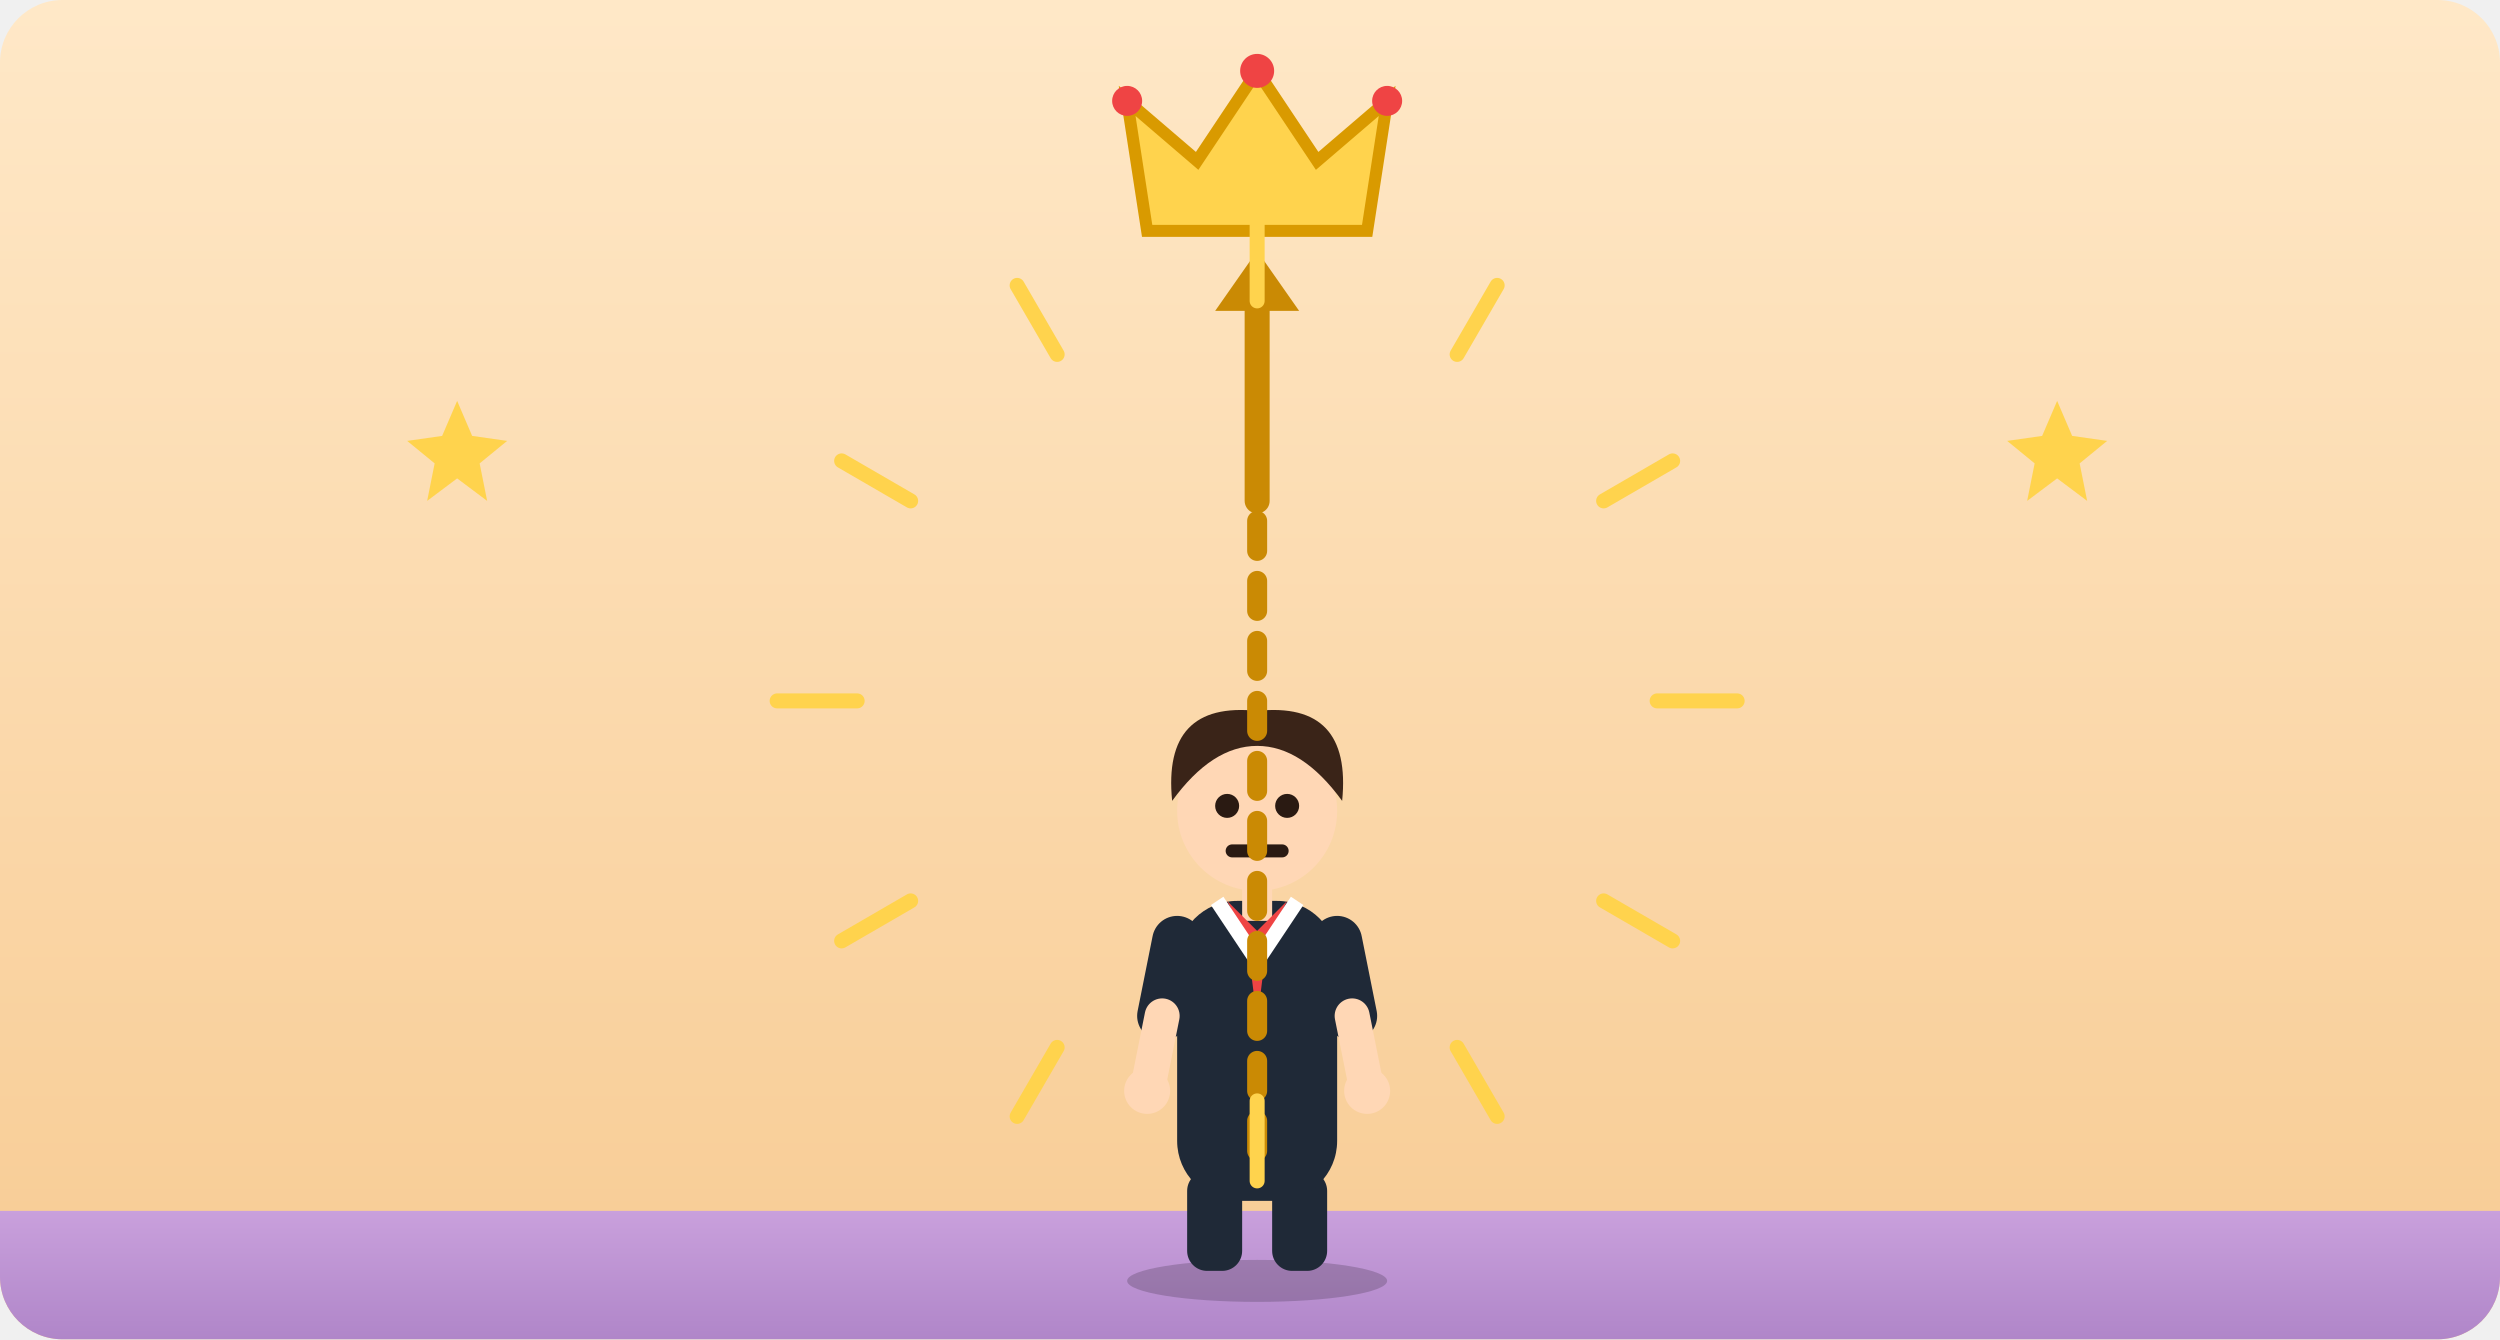
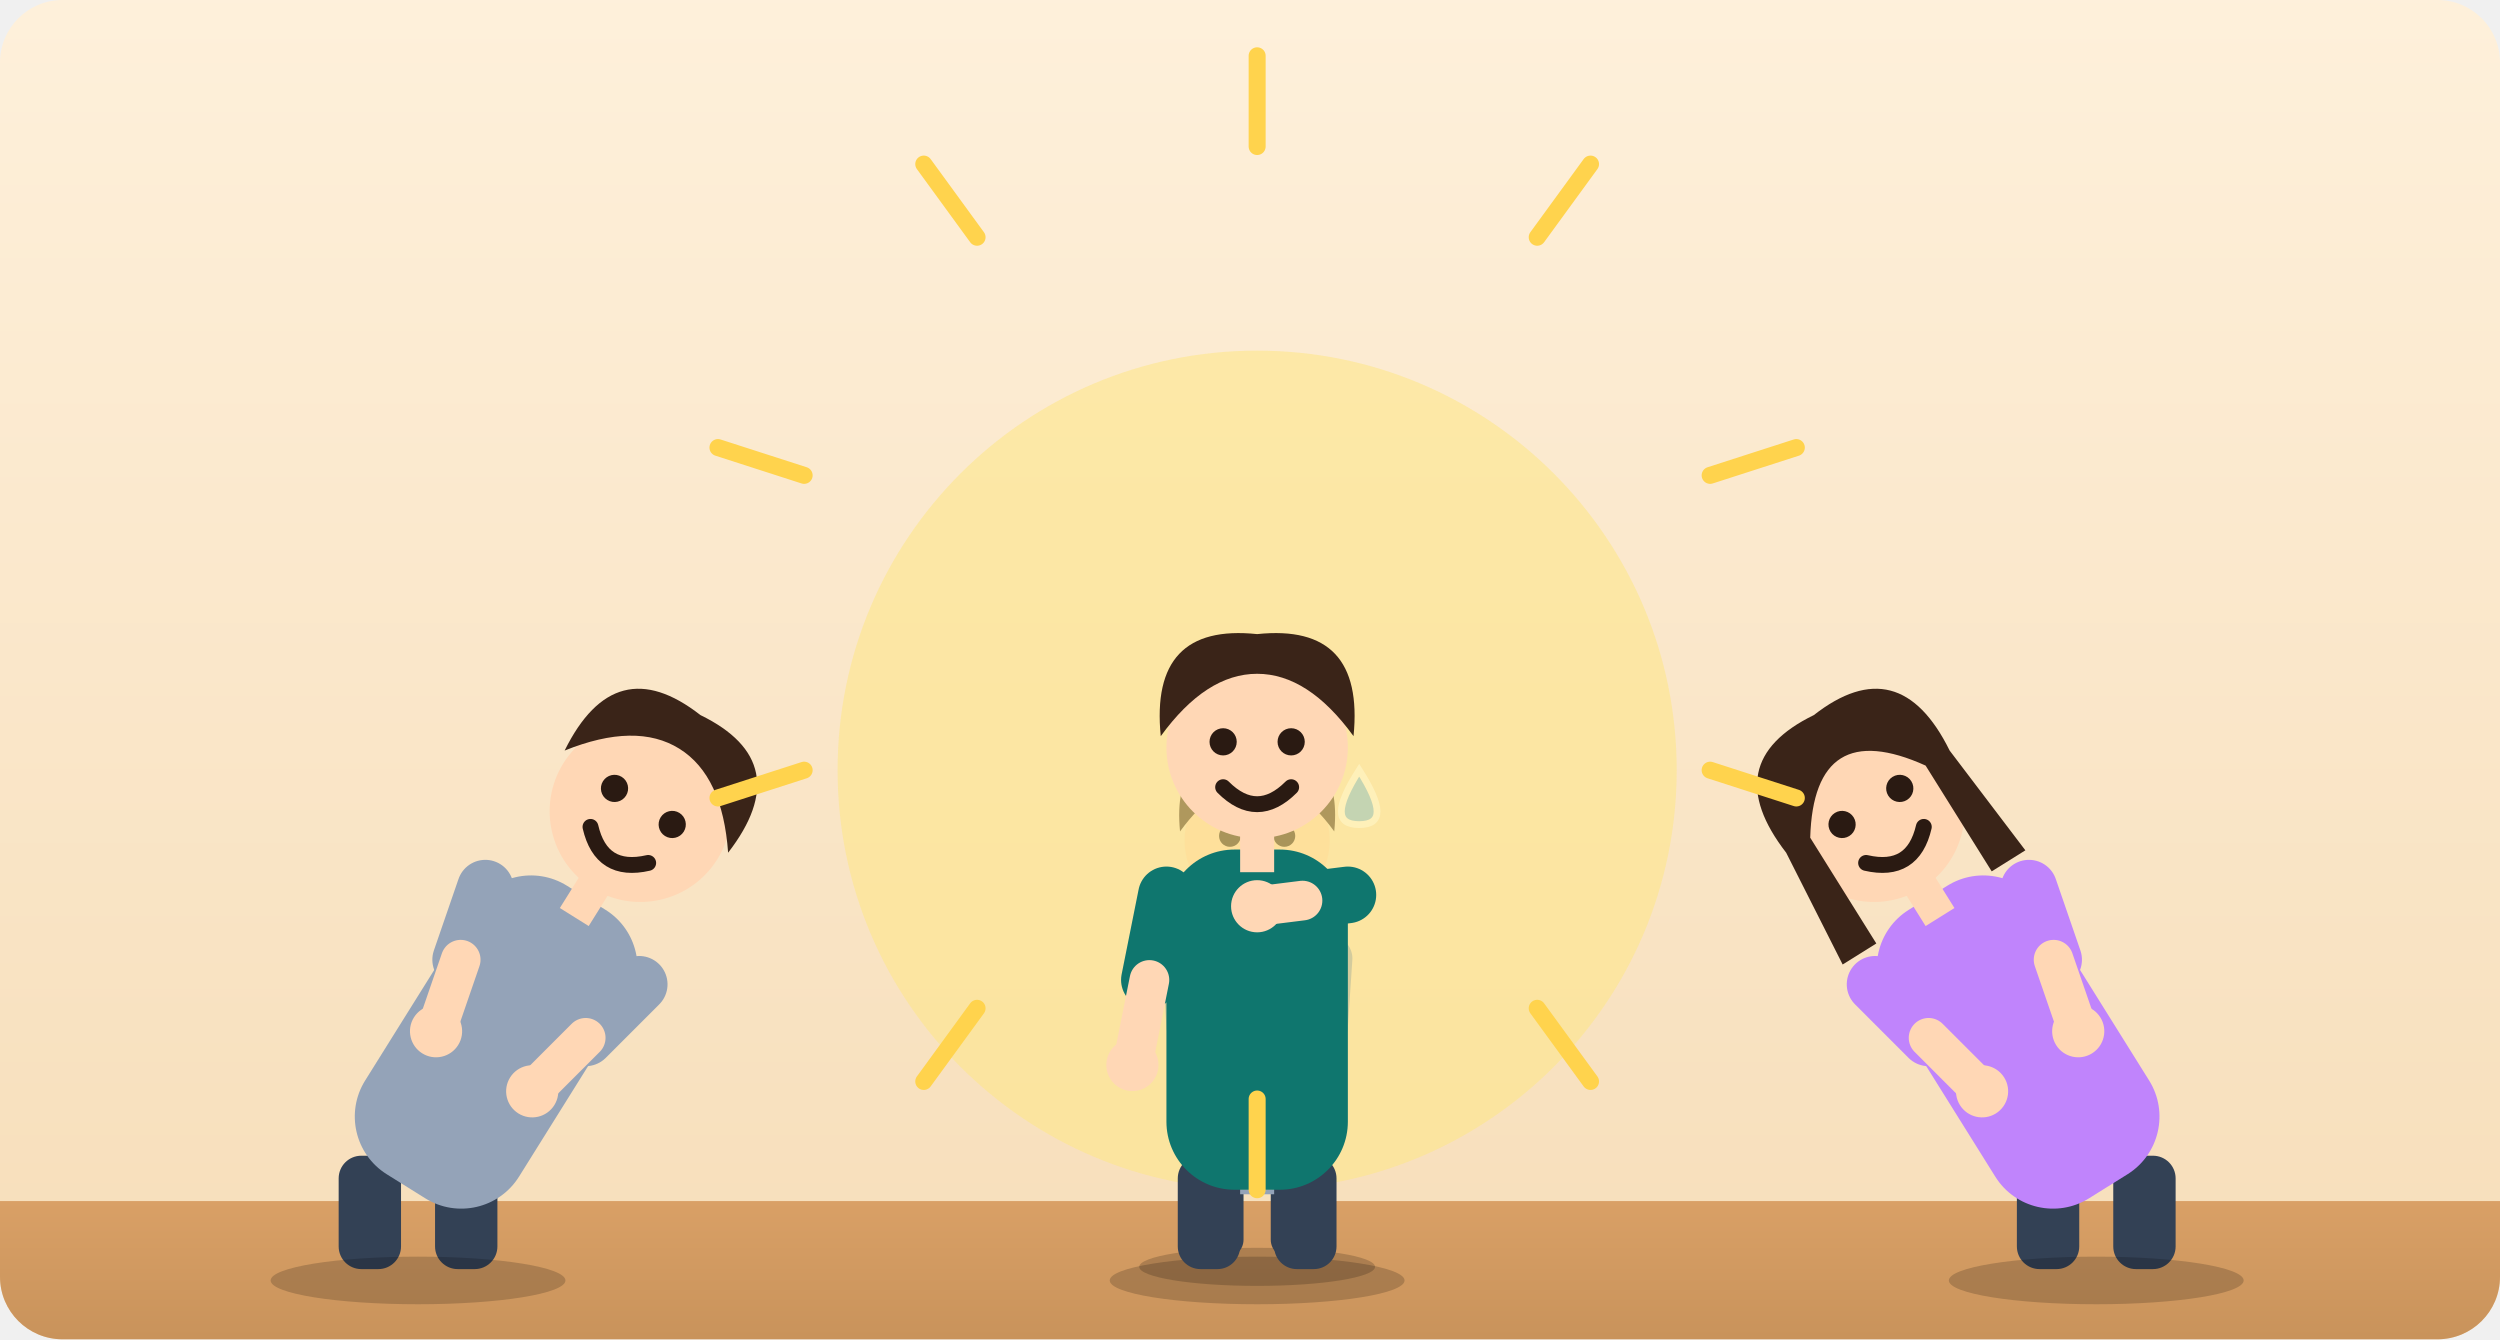
- <svg xmlns="http://www.w3.org/2000/svg" data-n="3" data-t="1" data-c="#ca8a04" viewBox="0 0 560 300" role="img" aria-label="어떤 상황에서도 가슴을 펴고 턱을 당당히 든 품위와 존엄">
+ <svg xmlns="http://www.w3.org/2000/svg" data-n="3" data-t="1" data-c="#a16207" viewBox="0 0 560 300" role="img" aria-label="움츠렸던 사람이 허리를 펴고 당당히 서자 주변 사람들이 정중히 고개를 숙인다 — 존엄, 품위">
  <defs>
    <clipPath id="dignity_clip">
      <rect width="560" height="300" rx="14" />
    </clipPath>
    <linearGradient id="dignity_sky" x1="0" y1="0" x2="0" y2="1">
-       <stop offset="0" stop-color="#ffe9c9" />
-       <stop offset="1" stop-color="#f7c98f" />
+       <stop offset="0" stop-color="#fff3e0" />
+       <stop offset="1" stop-color="#f6dcb6" />
    </linearGradient>
    <linearGradient id="dignity_gr" x1="0" y1="0" x2="0" y2="1">
-       <stop offset="0" stop-color="#c9a0dc" />
-       <stop offset="1" stop-color="#9a6fb8" />
+       <stop offset="0" stop-color="#d9a066" />
+       <stop offset="1" stop-color="#b98650" />
    </linearGradient>
  </defs>
  <g clip-path="url(#dignity_clip)">
-     <g transform="translate(-32 -11) scale(1.12)">
+     <g transform="translate(-74 -51) scale(1.27)">
      <rect width="560" height="300" fill="url(#dignity_sky)" />
      <rect x="0" y="252" width="560" height="48" fill="url(#dignity_gr)" />
-       <g class="vs up" data-s="1">
-         <g transform="translate(280 254)">
+       <g class="vs up" data-s="1" data-e="1">
+         <g transform="translate(280 254) scale(0.8)">
          <ellipse cx="0" cy="12" rx="26" ry="4.2" fill="#000" fill-opacity="0.18" />
-           <rect x="-14" y="-10" width="11" height="20" rx="4" fill="#1f2937" />
-           <rect x="3" y="-10" width="11" height="20" rx="4" fill="#1f2937" />
-           <rect x="-16" y="-64" width="32" height="60" rx="12" fill="#1f2937" />
-           <path d="M-16 -56L-19 -41" fill="none" stroke="#1f2937" stroke-width="10" stroke-linecap="round" stroke-linejoin="round" />
-           <path d="M-19 -41L-22 -26" fill="none" stroke="#ffd7b5" stroke-width="7" stroke-linecap="round" stroke-linejoin="round" />
-           <circle cx="-22" cy="-26" r="4.6" fill="#ffd7b5" />
-           <path d="M16 -56L19 -41" fill="none" stroke="#1f2937" stroke-width="10" stroke-linecap="round" stroke-linejoin="round" />
-           <path d="M19 -41L22 -26" fill="none" stroke="#ffd7b5" stroke-width="7" stroke-linecap="round" stroke-linejoin="round" />
-           <circle cx="22" cy="-26" r="4.6" fill="#ffd7b5" />
+           <rect x="-14" y="-10" width="11" height="20" rx="4" fill="#334155" />
+           <rect x="3" y="-10" width="11" height="20" rx="4" fill="#334155" />
+           <rect x="-16" y="-64" width="32" height="60" rx="12" fill="#94a3b8" />
+           <path d="M-16 -56L-15 -41" fill="none" stroke="#94a3b8" stroke-width="10" stroke-linecap="round" stroke-linejoin="round" />
+           <path d="M-15 -41L-14 -26" fill="none" stroke="#ffd7b5" stroke-width="7" stroke-linecap="round" stroke-linejoin="round" />
+           <circle cx="-14" cy="-26" r="4.6" fill="#ffd7b5" />
+           <path d="M16 -56L15 -41" fill="none" stroke="#94a3b8" stroke-width="10" stroke-linecap="round" stroke-linejoin="round" />
+           <path d="M15 -41L14 -26" fill="none" stroke="#ffd7b5" stroke-width="7" stroke-linecap="round" stroke-linejoin="round" />
+           <circle cx="14" cy="-26" r="4.6" fill="#ffd7b5" />
          <rect x="-3" y="-68" width="6" height="8" fill="#ffd7b5" />
          <circle cx="0" cy="-82" r="16" fill="#ffd7b5" />
          <path d="M-17 -84Q-19 -104 0 -102Q19 -104 17 -84Q9 -95 0 -95Q-9 -95 -17 -84Z" fill="#3a2418" />
          <circle cx="-6" cy="-83" r="2.4" fill="#2a1a12" />
          <circle cx="6" cy="-83" r="2.4" fill="#2a1a12" />
-           <path d="M-5 -74H5" fill="none" stroke="#2a1a12" stroke-width="2.6" stroke-linecap="round" stroke-linejoin="round" />
-           <path d="M-6 -64L0 -58L6 -64L2 -56L0 -40L-2 -56Z" fill="#ef4444" />
-           <path d="M-8 -64L0 -52L8 -64" fill="none" stroke="#fff" stroke-width="3" />
+           <path d="M-10 -90L-3 -87M10 -90L3 -87" fill="none" stroke="#2a1a12" stroke-width="2.4" stroke-linecap="round" stroke-linejoin="round" />
+           <path d="M-5 -73Q0 -78 5 -73" fill="none" stroke="#2a1a12" stroke-width="2.8" stroke-linecap="round" stroke-linejoin="round" />
+         </g>
+         <path d="M298 176c-4.2 6.6 -4.2 9.6 0 9.6c4.2 0 4.2 -3 0 -9.6Z" fill="#6fb8ee" stroke="#fff" stroke-width="1.2" />
+       </g>
+       <g class="vs pop" data-s="2">
+         <circle cx="280" cy="176" r="74" fill="#fde68a" fill-opacity=".6" />
+         <g transform="translate(280 254)">
+           <ellipse cx="0" cy="12" rx="26" ry="4.2" fill="#000" fill-opacity="0.18" />
+           <rect x="-14" y="-10" width="11" height="20" rx="4" fill="#334155" />
+           <rect x="3" y="-10" width="11" height="20" rx="4" fill="#334155" />
+           <rect x="-16" y="-64" width="32" height="60" rx="12" fill="#0f766e" />
+           <path d="M-16 -56L-19 -41" fill="none" stroke="#0f766e" stroke-width="10" stroke-linecap="round" stroke-linejoin="round" />
+           <path d="M-19 -41L-22 -26" fill="none" stroke="#ffd7b5" stroke-width="7" stroke-linecap="round" stroke-linejoin="round" />
+           <circle cx="-22" cy="-26" r="4.6" fill="#ffd7b5" />
+           <path d="M16 -56L8 -55" fill="none" stroke="#0f766e" stroke-width="10" stroke-linecap="round" stroke-linejoin="round" />
+           <path d="M8 -55L0 -54" fill="none" stroke="#ffd7b5" stroke-width="7" stroke-linecap="round" stroke-linejoin="round" />
+           <circle cx="0" cy="-54" r="4.6" fill="#ffd7b5" />
+           <rect x="-3" y="-68" width="6" height="8" fill="#ffd7b5" />
+           <circle cx="0" cy="-82" r="16" fill="#ffd7b5" />
+           <path d="M-17 -84Q-19 -104 0 -102Q19 -104 17 -84Q9 -95 0 -95Q-9 -95 -17 -84Z" fill="#3a2418" />
+           <circle cx="-6" cy="-83" r="2.4" fill="#2a1a12" />
+           <circle cx="6" cy="-83" r="2.4" fill="#2a1a12" />
+           <path d="M-6 -75Q0 -69 6 -75" fill="none" stroke="#2a1a12" stroke-width="2.8" stroke-linecap="round" stroke-linejoin="round" />
        </g>
      </g>
-       <g class="vs wipe-d" data-s="2">
-         <path d="M280 90V240" fill="none" stroke="#ca8a04" stroke-width="4" stroke-linecap="round" stroke-linejoin="round" stroke-dasharray="6 6" />
-         <path d="M280 110L280 72" fill="none" stroke="#ca8a04" stroke-width="5" stroke-linecap="round" stroke-linejoin="round" />
-         <path d="M280 60L288.4 72L271.6 72Z" fill="#ca8a04" />
-       </g>
-       <g class="vs pop" data-s="3">
-         <g transform="translate(280 56) scale(1)">
-           <path d="M-22 0L-26 -26L-12 -14L0 -32L12 -14L26 -26L22 0Z" fill="#ffd34d" stroke="#d99a00" stroke-width="2.4" />
-           <circle cx="0" cy="-32" r="3.4" fill="#ef4444" />
-           <circle cx="-26" cy="-26" r="3" fill="#ef4444" />
-           <circle cx="26" cy="-26" r="3" fill="#ef4444" />
+       <g class="vs up" data-s="3">
+         <rect x="118" y="244" width="11" height="20" rx="4" fill="#334155" />
+         <rect x="135" y="244" width="11" height="20" rx="4" fill="#334155" />
+         <ellipse cx="132" cy="266" rx="26" ry="4.2" fill="#000" fill-opacity="0.18" />
+         <g transform="translate(132 254) rotate(32 0 -8)">
+           <rect x="-16" y="-64" width="32" height="60" rx="12" fill="#94a3b8" />
+           <path d="M-16 -56L-13 -43" fill="none" stroke="#94a3b8" stroke-width="10" stroke-linecap="round" stroke-linejoin="round" />
+           <path d="M-13 -43L-10 -30" fill="none" stroke="#ffd7b5" stroke-width="7" stroke-linecap="round" stroke-linejoin="round" />
+           <circle cx="-10" cy="-30" r="4.6" fill="#ffd7b5" />
+           <path d="M16 -56L13 -43" fill="none" stroke="#94a3b8" stroke-width="10" stroke-linecap="round" stroke-linejoin="round" />
+           <path d="M13 -43L10 -30" fill="none" stroke="#ffd7b5" stroke-width="7" stroke-linecap="round" stroke-linejoin="round" />
+           <circle cx="10" cy="-30" r="4.6" fill="#ffd7b5" />
+           <rect x="-3" y="-68" width="6" height="8" fill="#ffd7b5" />
+           <circle cx="0" cy="-82" r="16" fill="#ffd7b5" />
+           <path d="M-17 -84Q-19 -104 0 -102Q19 -104 17 -84Q9 -95 0 -95Q-9 -95 -17 -84Z" fill="#3a2418" />
+           <circle cx="-6" cy="-83" r="2.4" fill="#2a1a12" />
+           <circle cx="6" cy="-83" r="2.4" fill="#2a1a12" />
+           <path d="M-6 -75Q0 -69 6 -75" fill="none" stroke="#2a1a12" stroke-width="2.8" stroke-linecap="round" stroke-linejoin="round" />
        </g>
-         <path d="M280 70L280 54M320 80.7L328 66.9M349.3 110L363.1 102M360 150L376 150M349.3 190L363.1 198M320 219.3L328 233.1M280 230L280 246M240 219.3L232 233.1M210.7 190L196.9 198M200 150L184 150M210.7 110L196.9 102M240 80.7L232 66.9" fill="none" stroke="#ffd34d" stroke-width="3" stroke-linecap="round" stroke-linejoin="round" />
-         <path d="M120 90L123 97L130 98L124.5 102.5L126 110L120 105.5L114 110L115.5 102.5L110 98L117 97Z" fill="#ffd34d" />
-         <path d="M440 90L443 97L450 98L444.5 102.5L446 110L440 105.5L434 110L435.5 102.5L430 98L437 97Z" fill="#ffd34d" />
+         <rect x="414" y="244" width="11" height="20" rx="4" fill="#334155" />
+         <rect x="431" y="244" width="11" height="20" rx="4" fill="#334155" />
+         <ellipse cx="428" cy="266" rx="26" ry="4.2" fill="#000" fill-opacity="0.18" />
+         <g transform="translate(428 254) rotate(-32 0 -8)">
+           <rect x="-16" y="-64" width="32" height="60" rx="12" fill="#c084fc" />
+           <path d="M-16 -56L-13 -43" fill="none" stroke="#c084fc" stroke-width="10" stroke-linecap="round" stroke-linejoin="round" />
+           <path d="M-13 -43L-10 -30" fill="none" stroke="#ffd7b5" stroke-width="7" stroke-linecap="round" stroke-linejoin="round" />
+           <circle cx="-10" cy="-30" r="4.6" fill="#ffd7b5" />
+           <path d="M16 -56L13 -43" fill="none" stroke="#c084fc" stroke-width="10" stroke-linecap="round" stroke-linejoin="round" />
+           <path d="M13 -43L10 -30" fill="none" stroke="#ffd7b5" stroke-width="7" stroke-linecap="round" stroke-linejoin="round" />
+           <circle cx="10" cy="-30" r="4.6" fill="#ffd7b5" />
+           <rect x="-3" y="-68" width="6" height="8" fill="#ffd7b5" />
+           <circle cx="0" cy="-82" r="16" fill="#ffd7b5" />
+           <path d="M-17 -84Q-19 -104 0 -102Q19 -104 17 -84L19 -62L12 -62L12 -84Q6 -93 0 -93Q-6 -93 -12 -84L-12 -62L-19 -62Z" fill="#3a2418" />
+           <circle cx="-6" cy="-83" r="2.4" fill="#2a1a12" />
+           <circle cx="6" cy="-83" r="2.4" fill="#2a1a12" />
+           <path d="M-6 -75Q0 -69 6 -75" fill="none" stroke="#2a1a12" stroke-width="2.8" stroke-linecap="round" stroke-linejoin="round" />
+         </g>
+         <path d="M280 66L280 50M329.4 82L338.8 69.1M359.9 124L375.1 119.1M359.9 176L375.1 180.9M329.4 218L338.8 230.9M280 234L280 250M230.6 218L221.2 230.9M200.1 176L184.9 180.9M200.1 124L184.9 119.1M230.6 82L221.2 69.1" fill="none" stroke="#ffd34d" stroke-width="3" stroke-linecap="round" stroke-linejoin="round" />
      </g>
    </g>
  </g>
</svg>
